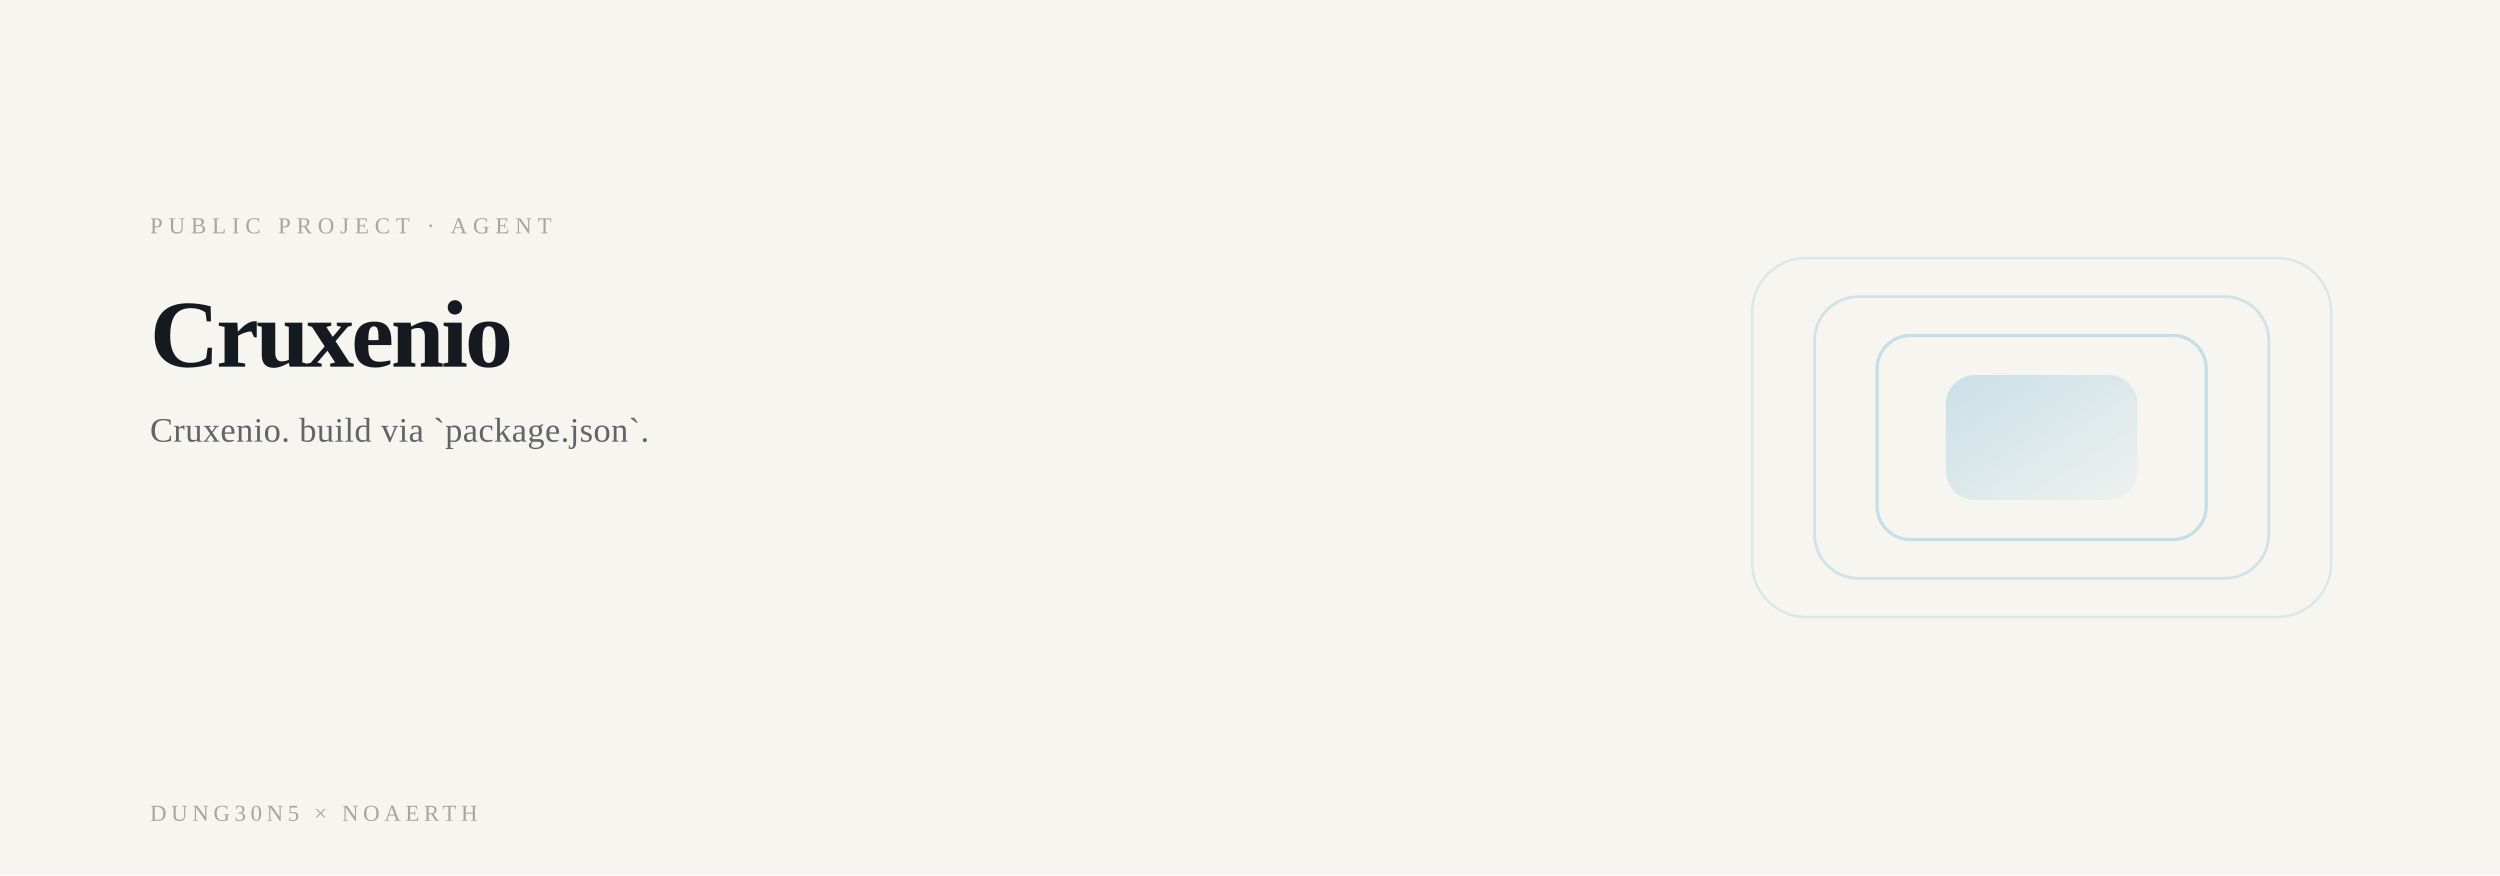
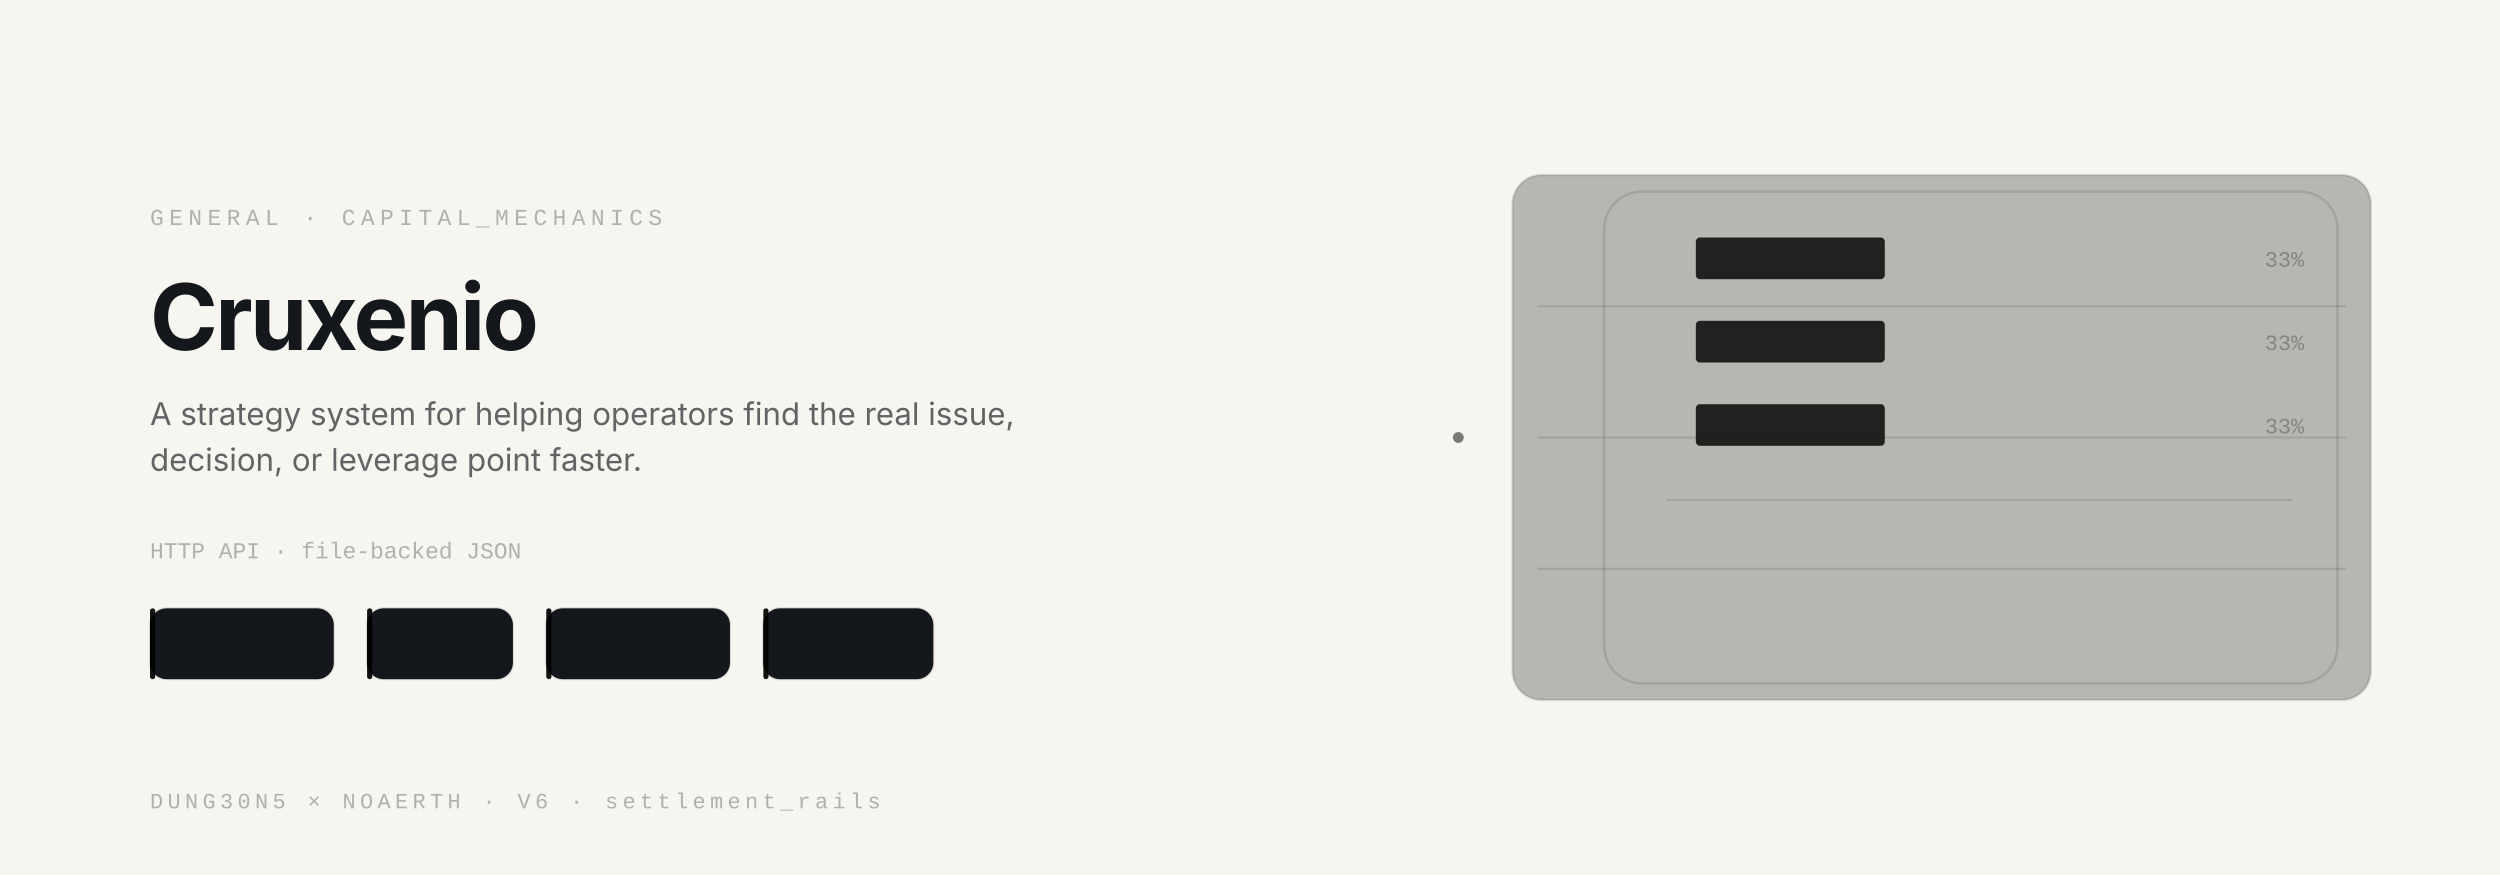
- <svg xmlns="http://www.w3.org/2000/svg" viewBox="0 0 1200 420" width="1200" height="420" role="img" aria-label="Cruxenio: a state ring with tool nodes attached. Motion depicts an objective becomes context, tools read and write state, the loop closes.">
-   <defs>
-     <linearGradient id="hero-Cruxenio-light-a" x1="0" y1="0" x2="1" y2="1">
-       <stop offset="0" stop-color="#6fb7d6" stop-opacity="0.85" />
-       <stop offset="1" stop-color="#6fb7d6" stop-opacity="0.15" />
-     </linearGradient>
-   </defs>
+ <svg xmlns="http://www.w3.org/2000/svg" viewBox="0 0 1200 420" width="1200" height="420" role="img" aria-label="Cruxenio: value enters, allocates across positions, and settles">
  <rect width="1200" height="420" fill="#f7f5f0" />
-   <rect x="901" y="161.02" width="158" height="97.96" rx="16" fill="none" stroke="#6fb7d6" stroke-width="1.60" opacity="0.36" />
-   <rect x="871" y="142.42" width="218" height="135.16" rx="21" fill="none" stroke="#6fb7d6" stroke-width="1.38" opacity="0.29" />
-   <rect x="841" y="123.82" width="278" height="172.36" rx="26" fill="none" stroke="#6fb7d6" stroke-width="1.16" opacity="0.23" />
-   <rect x="934" y="180" width="92" height="60" rx="14" fill="url(#hero-Cruxenio-light-a)" opacity="0.40" />
-   <text x="72" y="112" fill="#141a205c" font-size="11" letter-spacing="2.8">PUBLIC PROJECT · AGENT</text>
-   <text x="72" y="176" fill="#141a20" font-size="46" font-weight="660" letter-spacing="-1.4">Cruxenio</text>
-   <text x="72" y="212" fill="#141a20a8" font-size="16.5" letter-spacing="0.2">Cruxenio. build via `package.json`.</text>
-   <rect x="72" y="266" width="106" height="40" rx="9" fill="#141a20" fill-opacity="0.05" stroke="#f4efe424" stroke-width="1.1" opacity="0">
-     <animate attributeName="opacity" from="0" to="1" dur="0.5s" begin="0.50s" fill="freeze" />
-   </rect>
-   <rect x="72" y="266" width="2.5" height="40" rx="1.2" fill="#6fb7d6" opacity="0">
-     <animate attributeName="opacity" from="0" to="0.9" dur="0.5s" begin="0.50s" fill="freeze" />
-   </rect>
-   <text x="125" y="291" fill="#141a20" font-size="11.5" text-anchor="middle" font-family="ui-monospace,SFMono-Regular,Menlo,monospace" opacity="0">objective<animate attributeName="opacity" from="0" to="1" dur="0.5s" begin="0.65s" fill="freeze" />
-   </text>
-   <rect x="194" y="266" width="106" height="40" rx="9" fill="#141a20" fill-opacity="0.05" stroke="#f4efe424" stroke-width="1.1" opacity="0">
-     <animate attributeName="opacity" from="0" to="1" dur="0.5s" begin="1.00s" fill="freeze" />
-   </rect>
-   <rect x="194" y="266" width="2.5" height="40" rx="1.2" fill="#6fb7d6" opacity="0">
-     <animate attributeName="opacity" from="0" to="0.9" dur="0.5s" begin="1.00s" fill="freeze" />
-   </rect>
-   <text x="247" y="291" fill="#141a20" font-size="11.5" text-anchor="middle" font-family="ui-monospace,SFMono-Regular,Menlo,monospace" opacity="0">load context<animate attributeName="opacity" from="0" to="1" dur="0.5s" begin="1.15s" fill="freeze" />
-   </text>
-   <rect x="316" y="266" width="106" height="40" rx="9" fill="#141a20" fill-opacity="0.05" stroke="#f4efe424" stroke-width="1.1" opacity="0">
-     <animate attributeName="opacity" from="0" to="1" dur="0.5s" begin="1.50s" fill="freeze" />
-   </rect>
-   <rect x="316" y="266" width="2.5" height="40" rx="1.2" fill="#6fb7d6" opacity="0">
-     <animate attributeName="opacity" from="0" to="0.9" dur="0.5s" begin="1.50s" fill="freeze" />
-   </rect>
-   <text x="369" y="291" fill="#141a20" font-size="11.5" text-anchor="middle" font-family="ui-monospace,SFMono-Regular,Menlo,monospace" opacity="0">call tools<animate attributeName="opacity" from="0" to="1" dur="0.5s" begin="1.65s" fill="freeze" />
-   </text>
-   <rect x="438" y="266" width="106" height="40" rx="9" fill="#141a20" fill-opacity="0.05" stroke="#f4efe424" stroke-width="1.1" opacity="0">
-     <animate attributeName="opacity" from="0" to="1" dur="0.5s" begin="2.00s" fill="freeze" />
-   </rect>
-   <rect x="438" y="266" width="2.5" height="40" rx="1.2" fill="#e7c27a" opacity="0">
-     <animate attributeName="opacity" from="0" to="0.9" dur="0.5s" begin="2.00s" fill="freeze" />
-   </rect>
-   <text x="491" y="291" fill="#141a20" font-size="11.5" text-anchor="middle" font-family="ui-monospace,SFMono-Regular,Menlo,monospace" opacity="0">verify<animate attributeName="opacity" from="0" to="1" dur="0.5s" begin="2.15s" fill="freeze" />
-   </text>
-   <text x="72" y="394" fill="#141a205c" font-size="11" letter-spacing="2.2">DUNG30N5 × NOAERTH</text>
+   <text x="72" y="108" font-family="ui-monospace, SFMono-Regular, Menlo, Monaco, Consolas, 'Liberation Mono', monospace" font-size="11" letter-spacing="2.6" fill="#14171c4f">GENERAL · CAPITAL_MECHANICS</text>
+   <text x="72" y="168" font-family="-apple-system, BlinkMacSystemFont, 'Segoe UI', Inter, Helvetica, Arial, sans-serif" font-size="44" font-weight="660" letter-spacing="-1.2" fill="#14171c">Cruxenio</text>
+   <text x="72" y="204" font-family="-apple-system, BlinkMacSystemFont, 'Segoe UI', Inter, Helvetica, Arial, sans-serif" font-size="15" fill="#14171ca8">A strategy system for helping operators find the real issue,</text>
+   <text x="72" y="226" font-family="-apple-system, BlinkMacSystemFont, 'Segoe UI', Inter, Helvetica, Arial, sans-serif" font-size="15" fill="#14171ca8">decision, or leverage point faster.</text>
+   <text x="72" y="268" font-family="ui-monospace, SFMono-Regular, Menlo, Monaco, Consolas, 'Liberation Mono', monospace" font-size="11" fill="#14171c4f">HTTP API · file-backed JSON</text>
+   <rect x="72.0" y="292.0" width="88.2" height="34.0" rx="8" fill="#14171c" stroke="#14171c1f" stroke-width="1.1" />
+   <rect x="72.0" y="292.0" width="2.5" height="34.0" rx="1.2" fill="amber" opacity="0.92" />
+   <text x="116.1" y="314" font-family="ui-monospace, SFMono-Regular, Menlo, Monaco, Consolas, 'Liberation Mono', monospace" font-size="11" fill="#14171c" fill-opacity="0.82" text-anchor="middle">approve-move</text>
+   <rect x="176.2" y="292.0" width="70.0" height="34.0" rx="8" fill="#14171c" stroke="#14171c1f" stroke-width="1.1" />
+   <rect x="176.2" y="292.0" width="2.5" height="34.0" rx="1.2" fill="amber" opacity="0.92" />
+   <text x="211.2" y="314" font-family="ui-monospace, SFMono-Regular, Menlo, Monaco, Consolas, 'Liberation Mono', monospace" font-size="11" fill="#14171c" fill-opacity="0.82" text-anchor="middle">checkout</text>
+   <rect x="262.2" y="292.0" width="88.2" height="34.0" rx="8" fill="#14171c" stroke="#14171c1f" stroke-width="1.1" />
+   <rect x="262.2" y="292.0" width="2.5" height="34.0" rx="1.2" fill="amber" opacity="0.92" />
+   <text x="306.3" y="314" font-family="ui-monospace, SFMono-Regular, Menlo, Monaco, Consolas, 'Liberation Mono', monospace" font-size="11" fill="#14171c" fill-opacity="0.82" text-anchor="middle">delete-draft</text>
+   <rect x="366.4" y="292.0" width="81.6" height="34.0" rx="8" fill="#14171c" stroke="#14171c1f" stroke-width="1.1" />
+   <rect x="366.4" y="292.0" width="2.5" height="34.0" rx="1.2" fill="mint" opacity="0.92" />
+   <text x="407.2" y="314" font-family="ui-monospace, SFMono-Regular, Menlo, Monaco, Consolas, 'Liberation Mono', monospace" font-size="11" fill="#14171c" fill-opacity="0.82" text-anchor="middle">submit-move</text>
+   <rect x="726.0" y="84.0" width="412.0" height="252.0" rx="14" fill="amber" fill-opacity="0.05" />
+   <line x1="740.0" y1="85.0" x2="1124.0" y2="85.0" stroke="amber" stroke-width="1.6" opacity="0.4" />
+   <rect x="726.0" y="84.0" width="412.0" height="252.0" rx="14" fill="none" stroke="#14171c1f" stroke-width="1.2" />
+   <line x1="738.0" y1="147.0" x2="1126.0" y2="147.0" stroke="#14171c1f" stroke-width="1" />
+   <line x1="738.0" y1="210.0" x2="1126.0" y2="210.0" stroke="#14171c1f" stroke-width="1" />
+   <line x1="738.0" y1="273.0" x2="1126.0" y2="273.0" stroke="#14171c1f" stroke-width="1" />
+   <rect x="726.0" y="84.0" width="412.0" height="252.0" rx="14" fill="#000" fill-opacity="0.22" />
+   <path d="M1095.0 293.0 h18 v18 h-18 z" fill="none" stroke="mint" stroke-width="1.4" opacity="0.6" />
+   <rect x="770" y="92" width="352" height="236" rx="18" fill="none" stroke="#14171c1f" stroke-width="1.2" />
+   <rect x="814.0" y="114.0" width="90.7" height="20.0" rx="2" fill="mint" opacity="0.82" />
+   <text x="1106" y="128" font-family="ui-monospace, SFMono-Regular, Menlo, Monaco, Consolas, 'Liberation Mono', monospace" font-size="10.5" fill="#14171c4f" text-anchor="end">33%</text>
+   <rect x="814.0" y="154.0" width="90.7" height="20.0" rx="2" fill="amber" opacity="0.82" />
+   <text x="1106" y="168" font-family="ui-monospace, SFMono-Regular, Menlo, Monaco, Consolas, 'Liberation Mono', monospace" font-size="10.5" fill="#14171c4f" text-anchor="end">33%</text>
+   <rect x="814.0" y="194.0" width="90.7" height="20.0" rx="2" fill="amber" opacity="0.82" />
+   <text x="1106" y="208" font-family="ui-monospace, SFMono-Regular, Menlo, Monaco, Consolas, 'Liberation Mono', monospace" font-size="10.5" fill="#14171c4f" text-anchor="end">33%</text>
+   <line x1="800" y1="240" x2="1100" y2="240" stroke="#14171c1f" stroke-width="1" />
+   <circle cx="700.0" cy="210.0" r="2.6" fill="amber" opacity="0.5" />
+   <text x="72" y="388" font-family="ui-monospace, SFMono-Regular, Menlo, Monaco, Consolas, 'Liberation Mono', monospace" font-size="10.5" letter-spacing="2.1" fill="#14171c4f">DUNG30N5 × NOAERTH · V6 · settlement_rails</text>
</svg>
